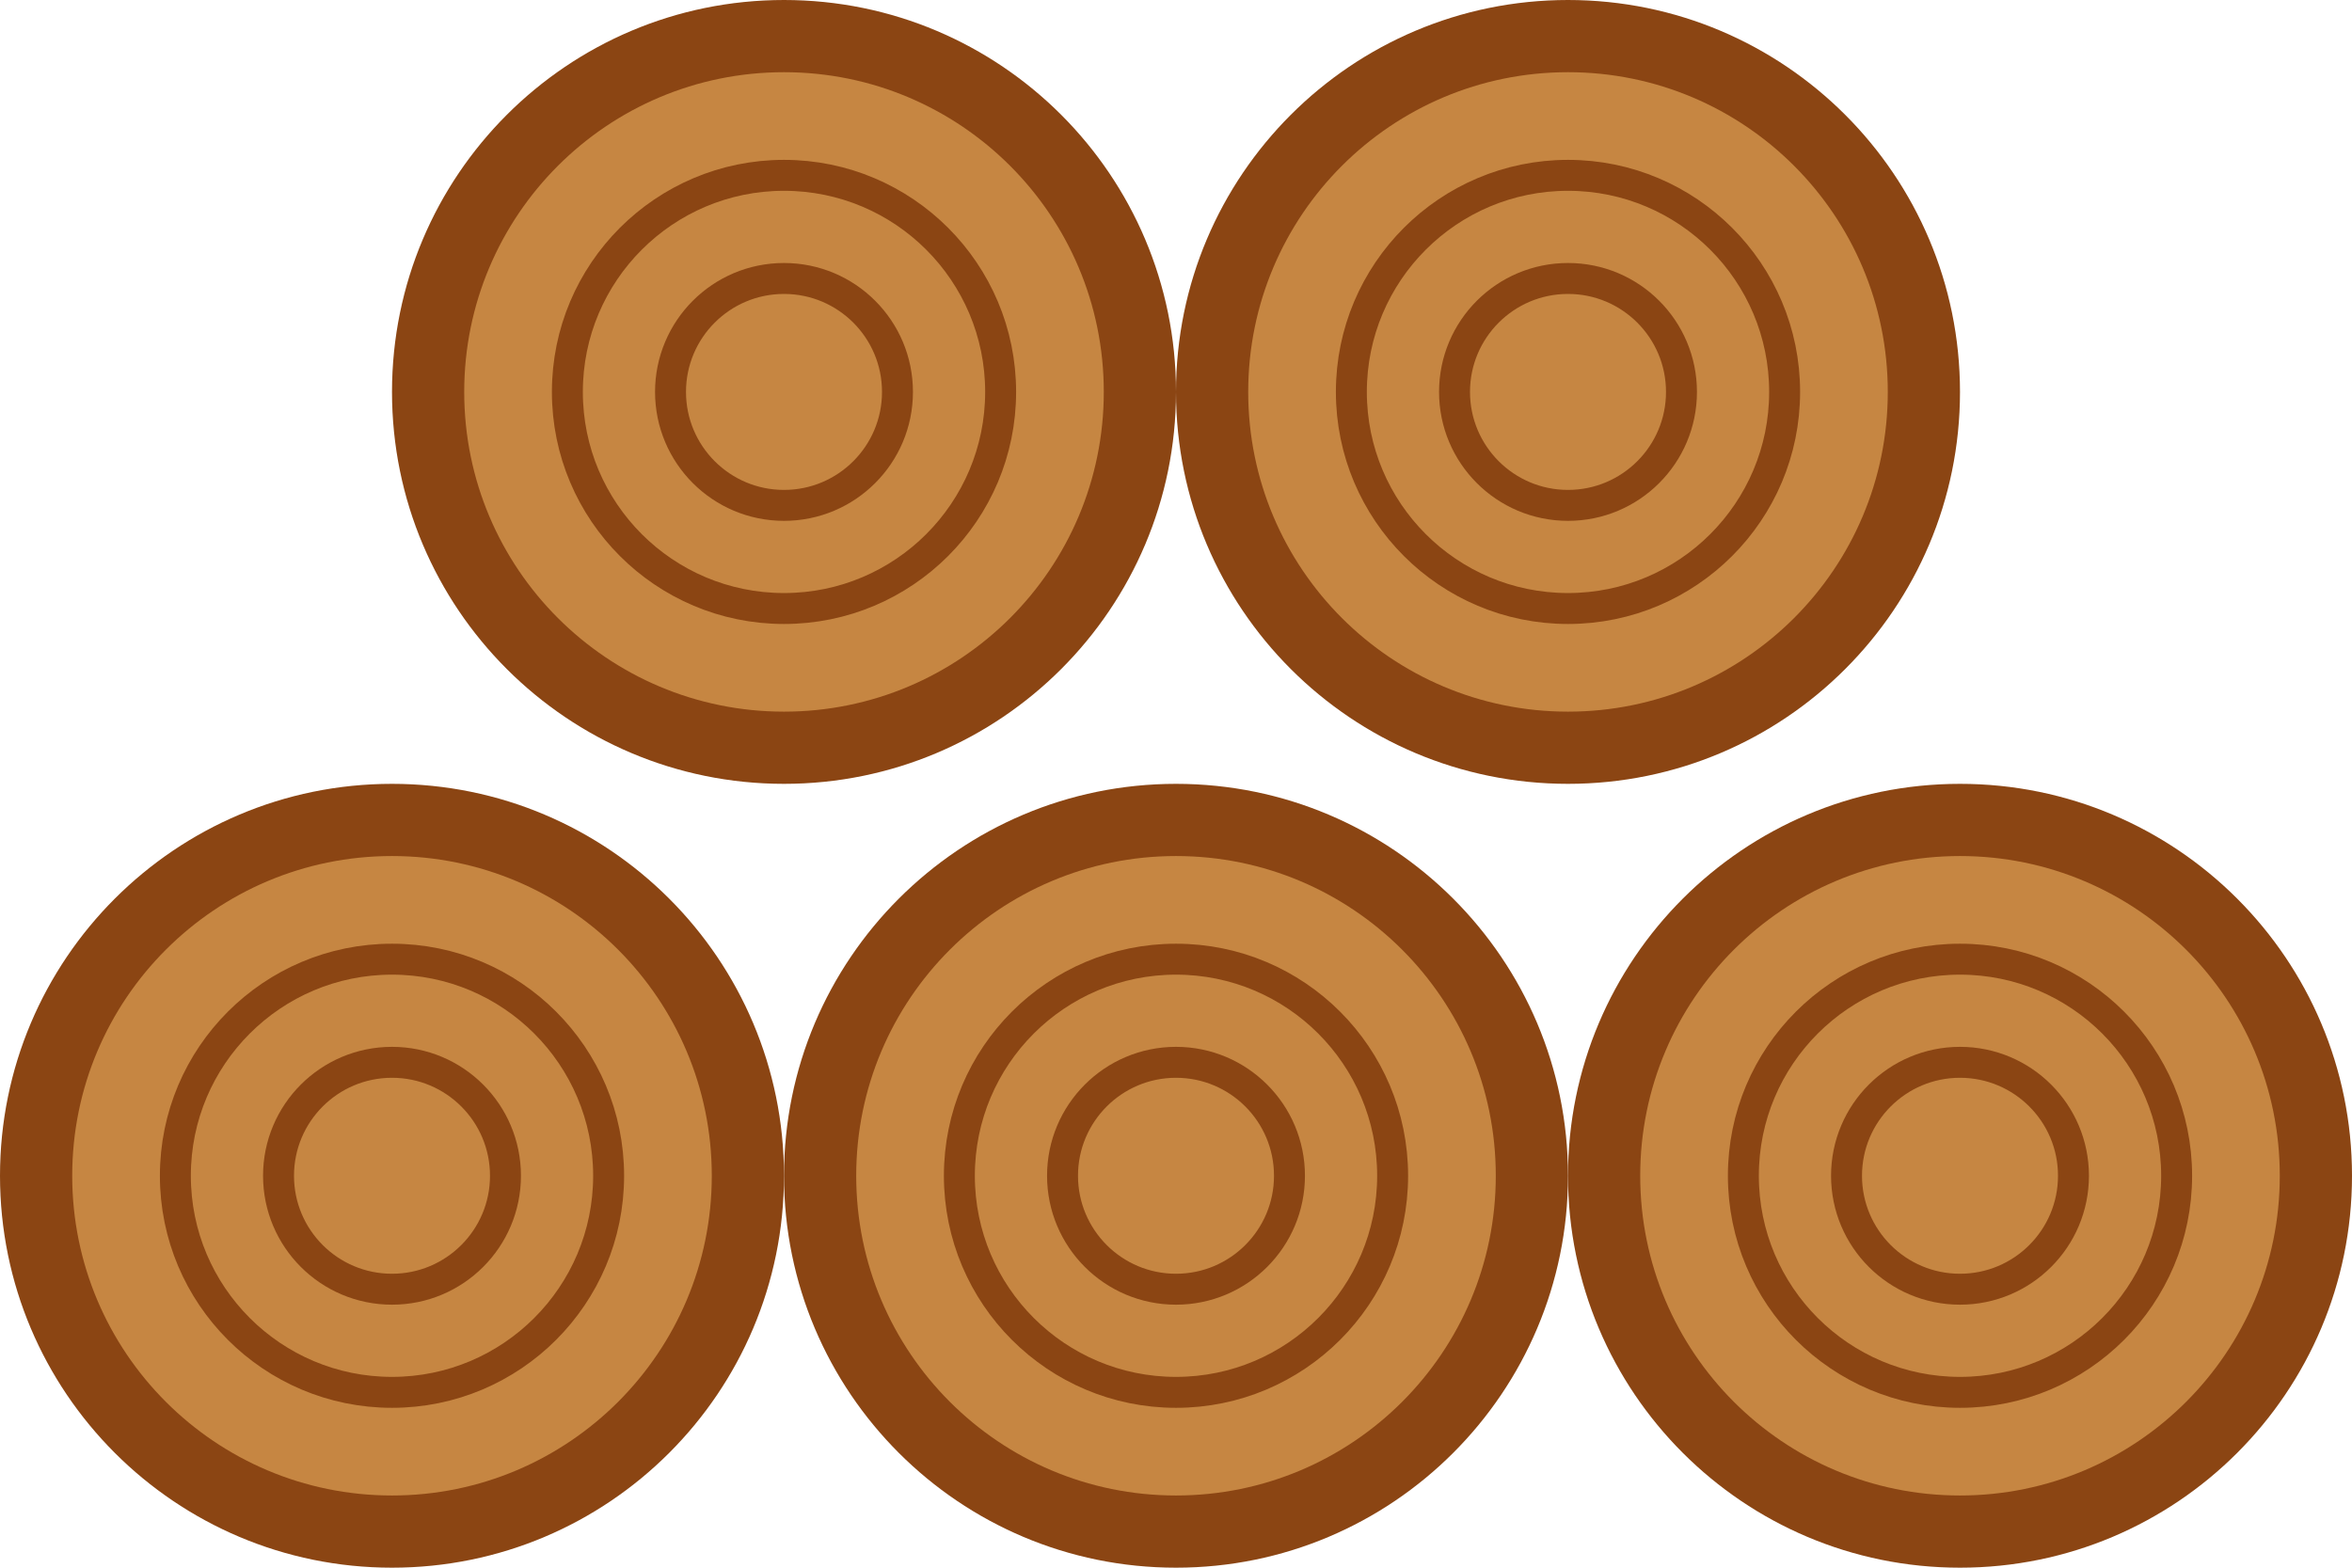
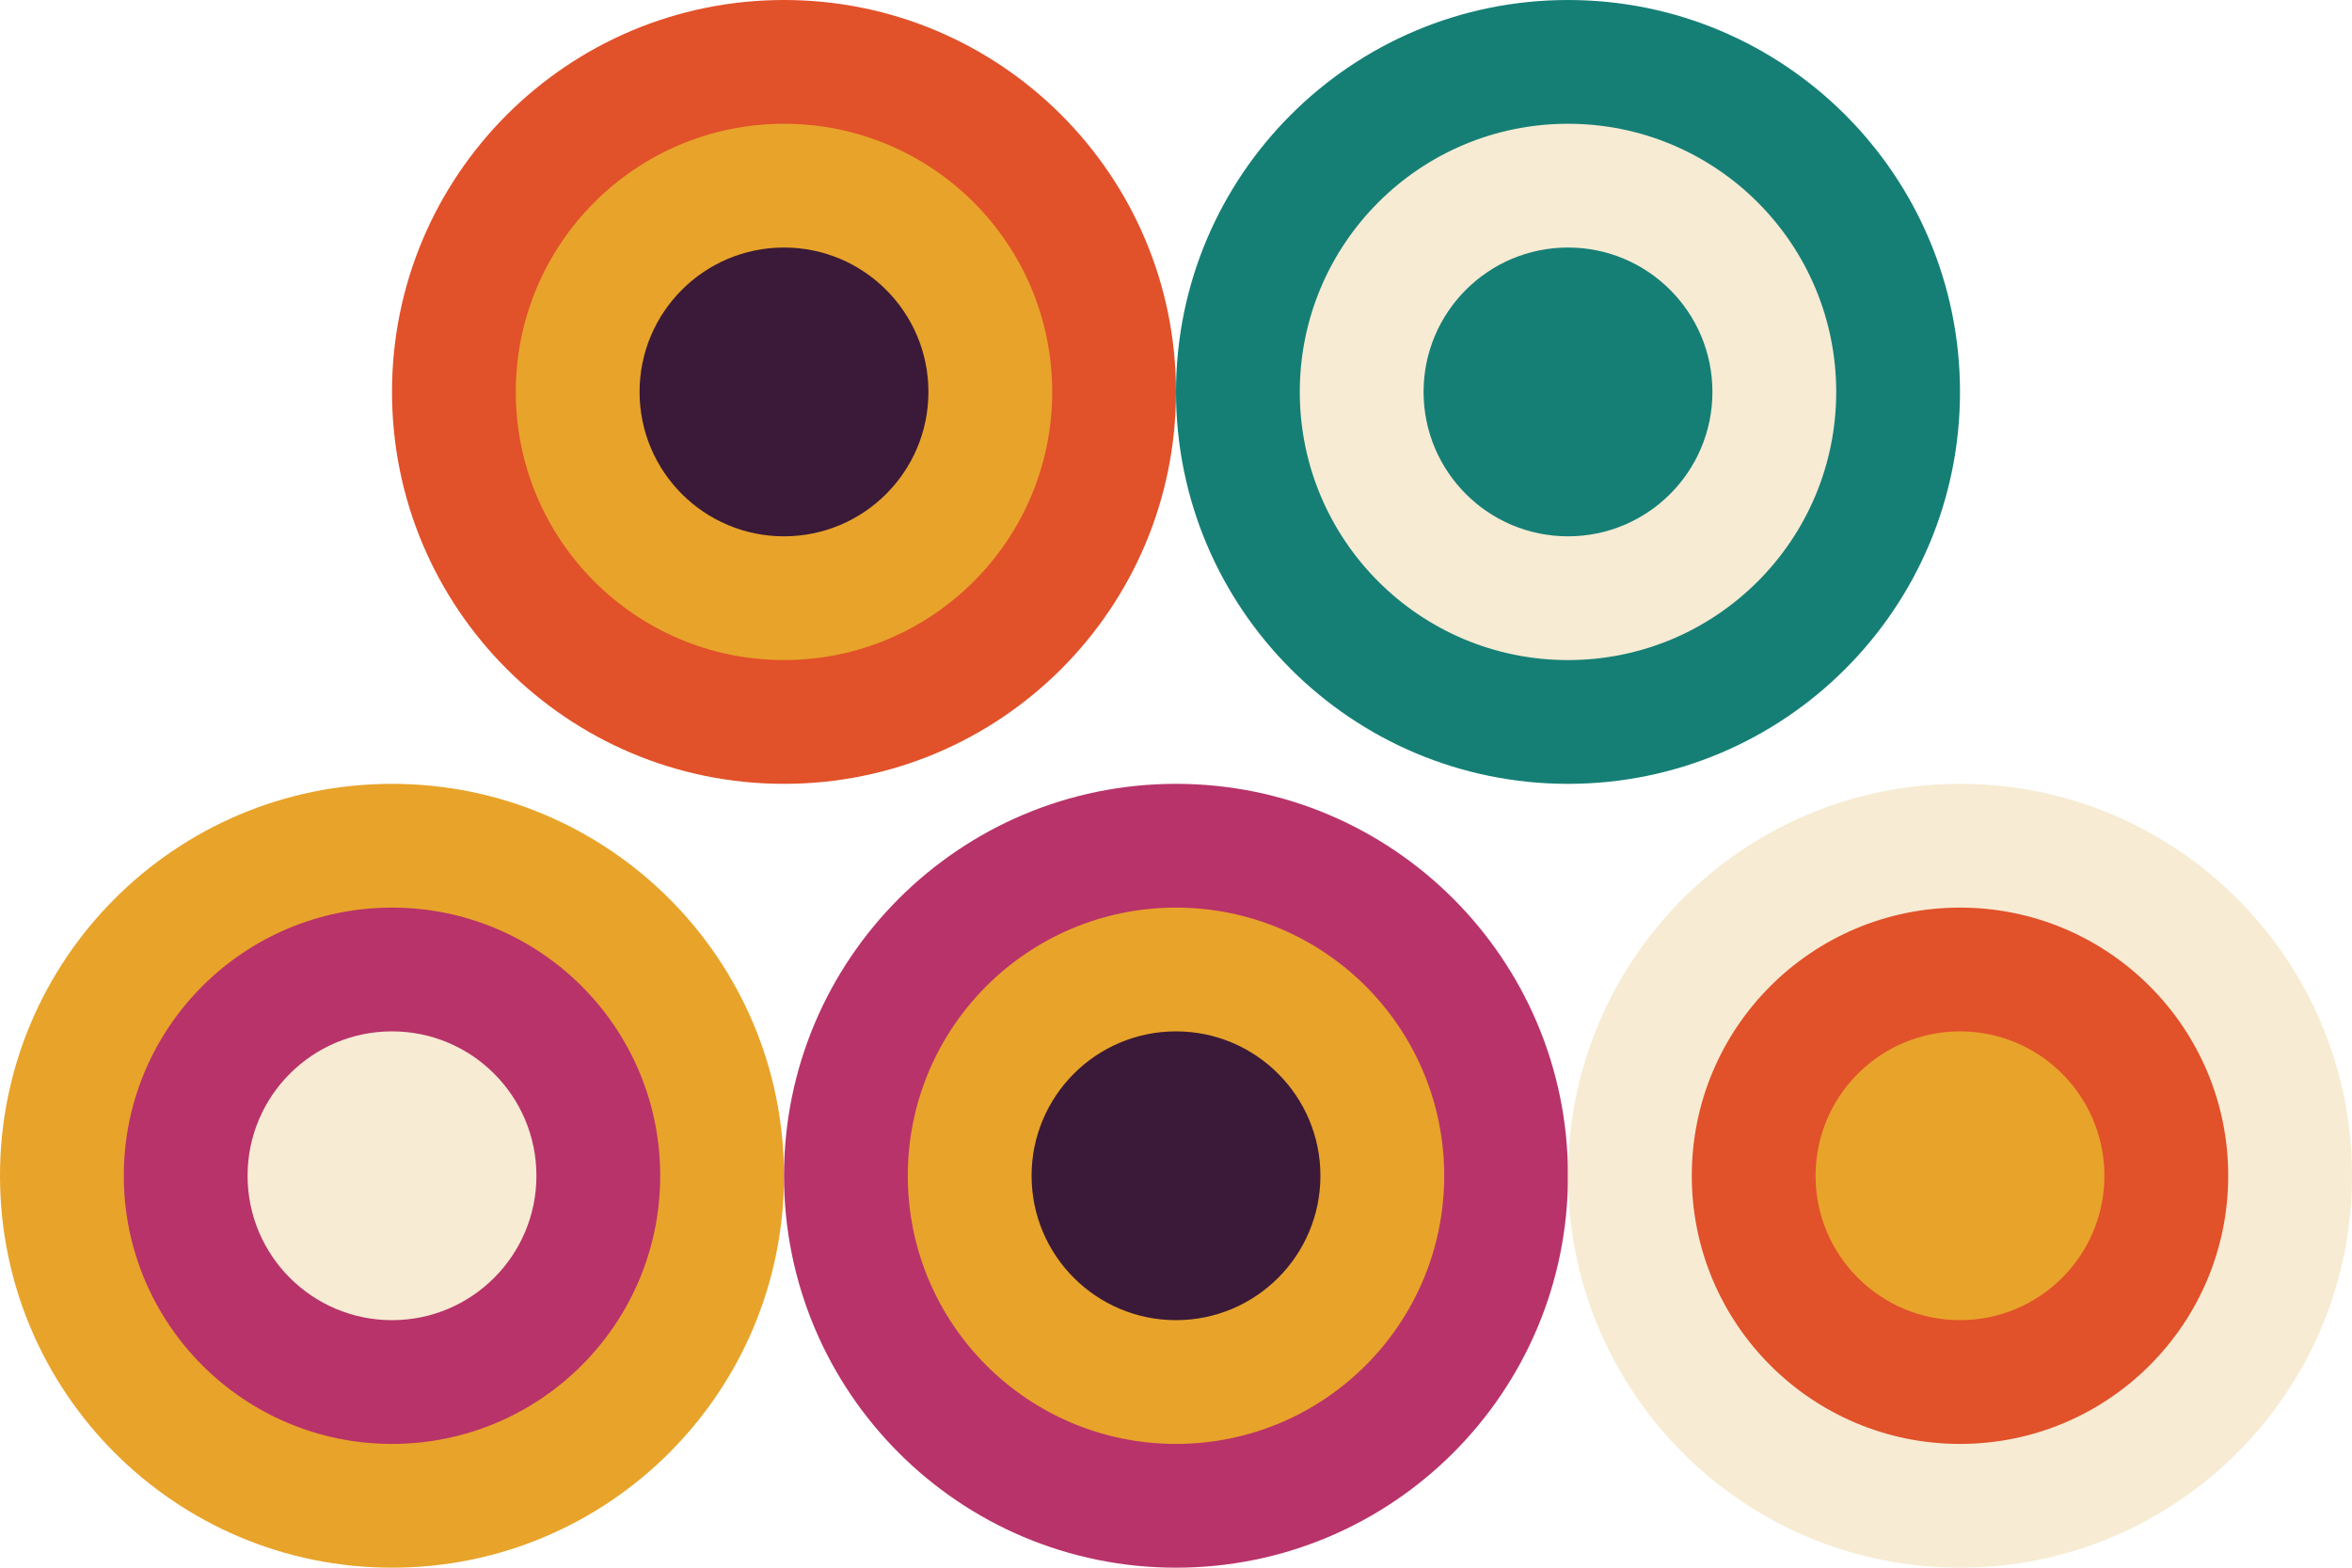
- <svg xmlns="http://www.w3.org/2000/svg" viewBox="28 104 456 304" role="img" aria-label="Woodstack">
+ <svg xmlns="http://www.w3.org/2000/svg" viewBox="28 104 456 304" role="img" aria-label="Woodstack '26">
  <g>
    <g transform="translate(180 180)">
-       <circle r="76" fill="#8B4513" />
-       <circle r="62" fill="#C68642" />
-       <circle r="42" fill="none" stroke="#8B4513" stroke-width="6" />
-       <circle r="22" fill="none" stroke="#8B4513" stroke-width="6" />
+       <circle r="76" fill="#E1512A" />
+       <circle r="52" fill="#E8A32A" />
+       <circle r="28" fill="#3A1A38" />
    </g>
    <g transform="translate(332 180)">
-       <circle r="76" fill="#8B4513" />
-       <circle r="62" fill="#C68642" />
-       <circle r="42" fill="none" stroke="#8B4513" stroke-width="6" />
-       <circle r="22" fill="none" stroke="#8B4513" stroke-width="6" />
+       <circle r="76" fill="#157F76" />
+       <circle r="52" fill="#F7EBD3" />
+       <circle r="28" fill="#157F76" />
    </g>
    <g transform="translate(104 332)">
-       <circle r="76" fill="#8B4513" />
-       <circle r="62" fill="#C68642" />
-       <circle r="42" fill="none" stroke="#8B4513" stroke-width="6" />
-       <circle r="22" fill="none" stroke="#8B4513" stroke-width="6" />
+       <circle r="76" fill="#E8A32A" />
+       <circle r="52" fill="#B8336A" />
+       <circle r="28" fill="#F7EBD3" />
    </g>
    <g transform="translate(256 332)">
-       <circle r="76" fill="#8B4513" />
-       <circle r="62" fill="#C68642" />
-       <circle r="42" fill="none" stroke="#8B4513" stroke-width="6" />
-       <circle r="22" fill="none" stroke="#8B4513" stroke-width="6" />
+       <circle r="76" fill="#B8336A" />
+       <circle r="52" fill="#E8A32A" />
+       <circle r="28" fill="#3A1A38" />
    </g>
    <g transform="translate(408 332)">
-       <circle r="76" fill="#8B4513" />
-       <circle r="62" fill="#C68642" />
-       <circle r="42" fill="none" stroke="#8B4513" stroke-width="6" />
-       <circle r="22" fill="none" stroke="#8B4513" stroke-width="6" />
+       <circle r="76" fill="#F7EBD3" />
+       <circle r="52" fill="#E1512A" />
+       <circle r="28" fill="#E8A32A" />
    </g>
  </g>
</svg>
